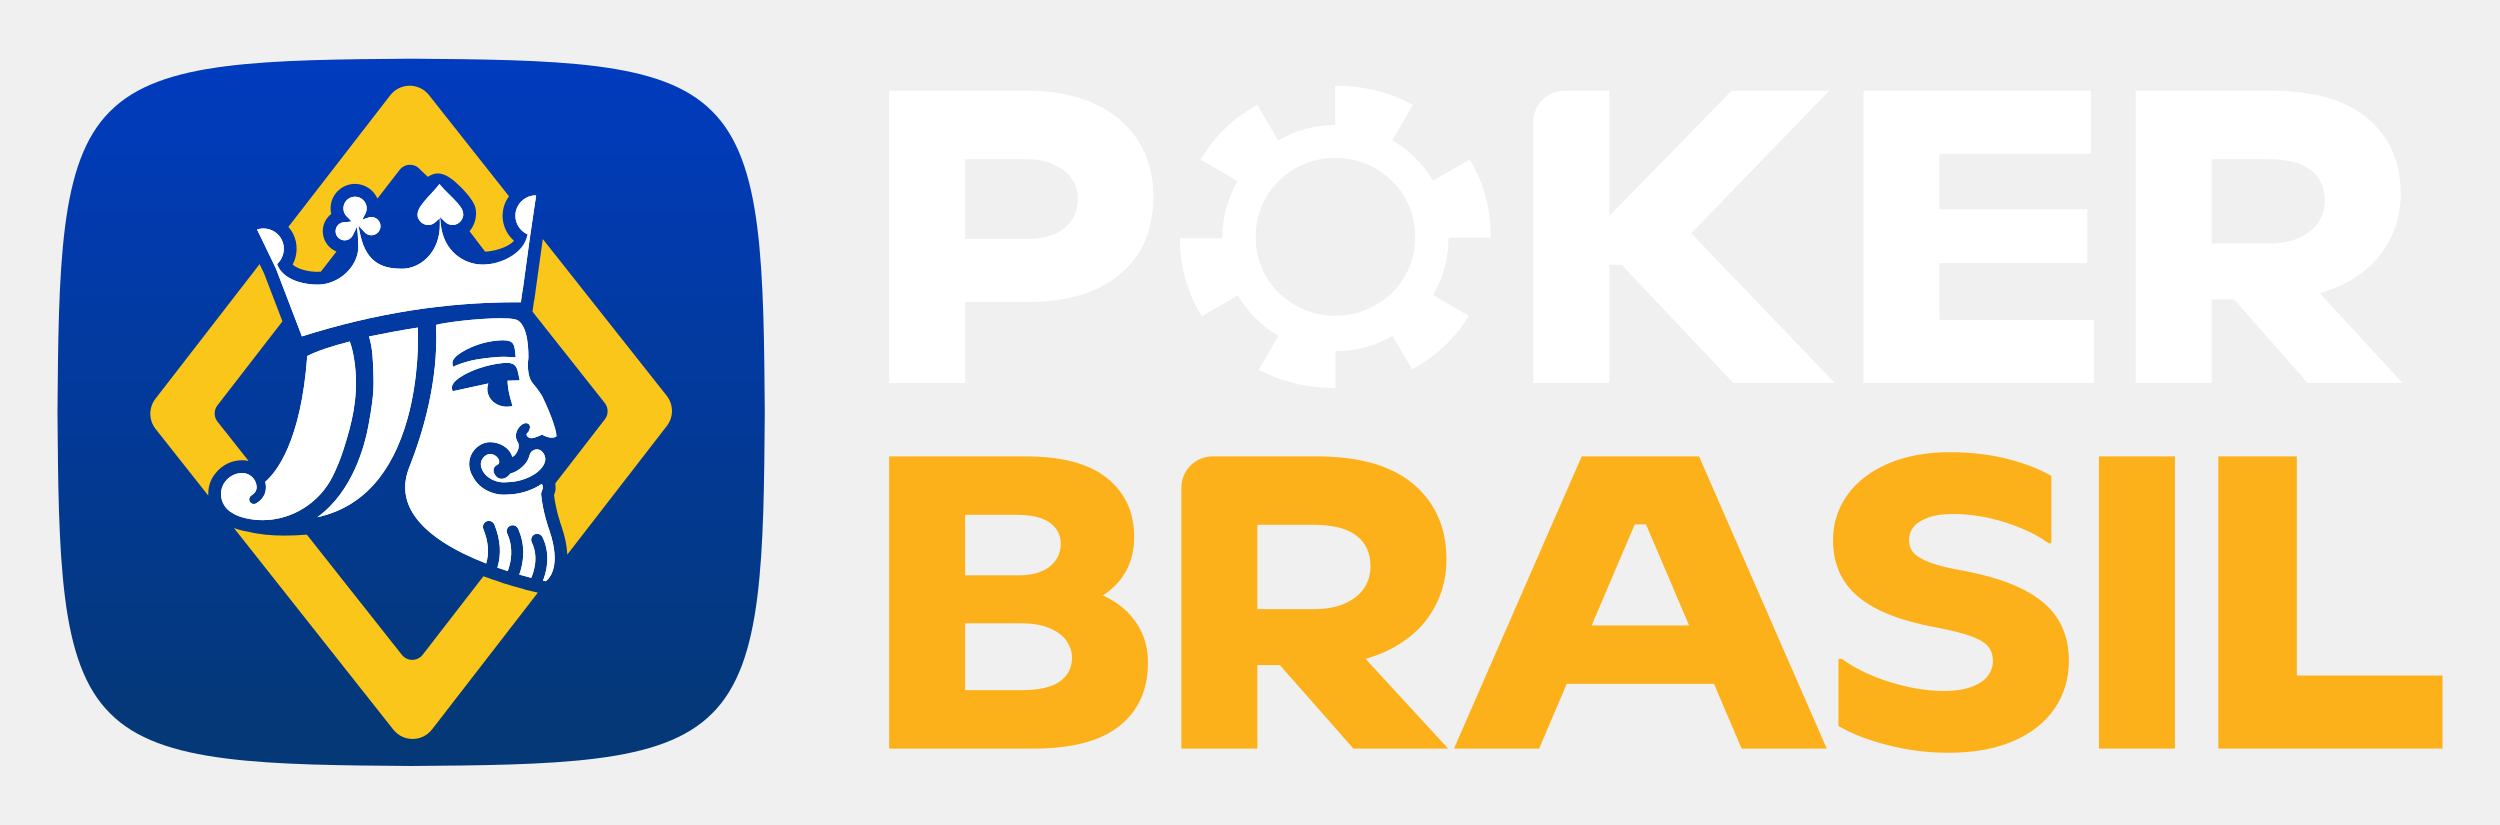
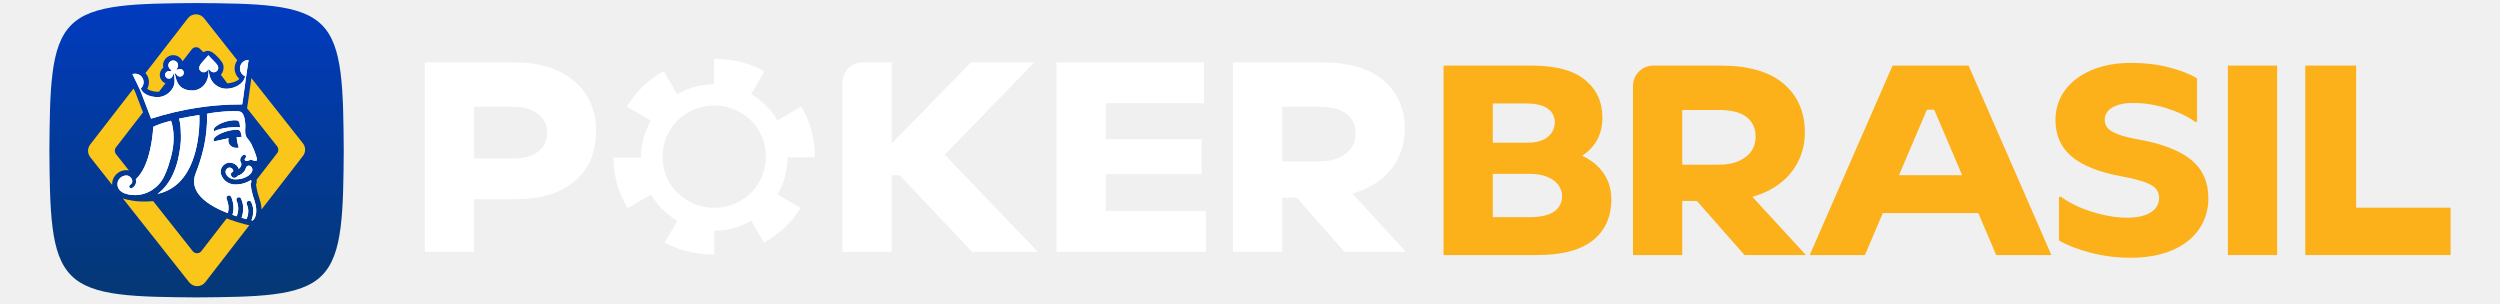
- <svg xmlns="http://www.w3.org/2000/svg" id="Camada_1" viewBox="0 0 5312.68 1752.51">
+ <svg xmlns="http://www.w3.org/2000/svg" id="Camada_1" viewBox="0 0 6796.88 824.86">
  <defs>
    <style>
      .cls-1 {
        fill: #fff;
      }

      .cls-2 {
        fill: #fac61a;
      }

      .cls-3 {
        fill: #fcb11a;
      }

      .cls-4 {
        fill: url(#Gradiente_sem_nome_69);
      }
    </style>
-     <linearGradient id="Gradiente_sem_nome_69" data-name="Gradiente sem nome 69" x1="873.7" y1="1627.79" x2="873.7" y2="124.72" gradientUnits="userSpaceOnUse">
+     <linearGradient id="Gradiente_sem_nome_69" data-name="Gradiente sem nome 69" x1="534.43" y1="808.56" x2="534.43" y2="8.31" gradientUnits="userSpaceOnUse">
      <stop offset=".05" stop-color="#043877" />
      <stop offset="1" stop-color="#013bbf" />
    </linearGradient>
  </defs>
-   <polygon class="cls-1" points="4121.5 559.19 4435.54 559.19 4435.54 444.75 4121.5 444.75 4121.5 326.76 4443.53 326.76 4443.53 192.81 3960.04 192.81 3960.04 813.8 4449.74 813.8 4449.74 679.84 4121.5 679.84 4121.5 559.19" />
-   <path class="cls-1" d="M4903.94,813.8h201.37l-175.59-190.8c15.3-4.28,29.78-9.57,43.41-15.9,41.99-19.52,73.92-46.42,95.81-80.73,21.87-34.29,32.82-72.44,32.82-114.44,0-66.83-23.22-120.05-69.64-159.68-46.44-39.62-115.19-59.44-206.26-59.44h-287.43v620.99h161.46v-177.43h47.83l156.21,177.43ZM4699.9,338.29h119.76c40.81,0,71.11,7.69,90.93,23.07,19.81,15.38,29.72,36.97,29.72,64.76,0,17.16-4.3,32.38-12.87,45.69-8.58,13.31-21.89,24.26-39.92,32.82-18.05,8.58-40.67,12.86-67.87,12.86h-119.76v-179.2Z" />
-   <path class="cls-3" d="M2343.72,1265.35c14.34-9.29,26.48-20.12,36.38-32.49,20.1-25.13,30.16-55.74,30.16-91.82,0-52.03-19.07-93.59-57.22-124.64-38.15-31.05-96.25-46.58-174.32-46.58h-289.2v620.99h306.95c81.62,0,142.52-16.11,182.75-48.35,40.21-32.23,60.32-77.03,60.32-134.4,0-39.62-12.73-73.48-38.15-101.58-15.27-16.86-34.51-30.56-57.67-41.14ZM2050.97,1094.02h108.23c32.52,0,56.47,5.63,71.86,16.85,15.37,11.24,23.06,26.03,23.06,44.36,0,20.12-7.84,36.37-23.51,48.79-15.68,12.42-38.01,18.63-66.98,18.63h-112.67v-128.63ZM2252.35,1447.99c-17.16,12.42-44.36,18.63-81.61,18.63h-119.76v-141.94h119.76c24.24,0,44.49,3.55,60.77,10.64,16.26,7.1,28.08,16.27,35.48,27.5,7.39,11.24,11.09,22.77,11.09,34.6,0,21.29-8.58,38.15-25.73,50.57Z" />
-   <path class="cls-3" d="M2945.2,1384.11c41.99-19.52,73.92-46.42,95.81-80.73,21.87-34.29,32.83-72.44,32.83-114.44,0-66.83-23.22-120.05-69.64-159.68-46.44-39.62-115.19-59.44-206.26-59.44h-220.99c-36.69,0-66.44,29.75-66.44,66.44v554.55h161.46v-177.43h47.83l156.21,177.43h201.37l-175.59-190.8c15.3-4.28,29.78-9.56,43.41-15.9ZM2859.59,1281.65c-18.05,8.58-40.67,12.86-67.87,12.86h-119.76v-179.2h119.76c40.81,0,71.11,7.69,90.93,23.07,19.81,15.39,29.72,36.97,29.72,64.76,0,17.16-4.3,32.38-12.87,45.69-8.58,13.31-21.89,24.26-39.92,32.82Z" />
-   <path class="cls-3" d="M3361.26,969.82l-271.46,620.99h180.97l58.64-137.5h312.98l58.64,137.5h180.97l-271.46-620.99h-249.29ZM3382.38,1329.11l91.55-214.69h23.95l91.55,214.69h-207.06Z" />
-   <path class="cls-3" d="M4341.54,1279.88c-36.67-30.45-92.85-52.78-168.55-66.98-31.36-5.32-55.44-11.23-72.3-17.74-16.86-6.5-28.39-13.44-34.6-20.85-6.21-7.39-9.31-16.41-9.31-27.06,0-10.05,3.11-19.07,9.31-27.06,6.21-7.98,16.41-14.64,30.61-19.96,14.19-5.32,31.63-7.98,52.34-7.98,37.84,0,75.54,6.07,113.11,18.19,37.55,12.13,67.87,26.77,90.93,43.91h6.21v-142.83c-23.66-14.19-54.27-26.17-91.82-35.93-37.56-9.76-78.81-14.64-123.75-14.64-50.28,0-94.19,8.14-131.74,24.4-37.57,16.27-66.4,38.59-86.5,66.98-20.11,28.39-30.16,60.03-30.16,94.92,0,50.87,17.88,91.23,53.67,121.09,35.78,29.87,91.22,51.6,166.34,65.2,31.34,5.92,55.89,12.13,73.63,18.63,17.74,6.52,29.86,13.9,36.37,22.18,6.5,8.29,9.76,18.34,9.76,30.16s-3.55,21.74-10.64,31.49c-7.1,9.76-18.63,17.6-34.6,23.51-15.97,5.92-35.49,8.87-58.55,8.87-35.48,0-73.49-6.21-114-18.63-40.52-12.42-74.96-28.97-103.35-49.68h-7.1v142.83c28.39,16.56,63.57,30.16,105.57,40.81,41.99,10.65,84.57,15.97,127.75,15.97,54.4,0,100.82-8.43,139.28-25.28,38.44-16.86,67.56-40.06,87.38-69.64,19.81-29.57,29.72-62.99,29.72-100.25,0-52.63-18.34-94.17-55-124.64Z" />
-   <rect class="cls-3" x="4460.41" y="969.82" width="161.46" height="620.99" />
-   <polygon class="cls-3" points="4880.91 1435.57 4880.91 969.82 4714.13 969.82 4714.13 1590.81 5190.51 1590.81 5190.51 1435.57 4880.91 1435.57" />
-   <path class="cls-1" d="M3045.56,627.13c21.4-36.57,32.71-78.46,32.71-121.17v-.75h89.57c0-.64.03-1.27.03-1.91,0-59.13-14.35-113.25-43.02-162.34-.5-.85-1.02-1.67-1.52-2.51l-78.03,45.89c-20.96-35.63-50.91-65.47-86.62-86.28l43.82-75.18c-49.58-27.06-104.63-40.65-165.18-40.7l.14,83.39c-42.69.07-84.56,11.45-121.1,32.91l-44.42-75.62c-1.17.64-2.35,1.25-3.52,1.91-49.6,28.01-88.67,66.12-117.25,114.27l78.85,46.02c-21.31,36.51-32.57,78.33-32.57,120.93v.37h-90.44c.48,57.96,14.78,111.07,42.98,159.31,1.28,2.2,2.61,4.34,3.94,6.5l76.36-44.79c20.91,35.66,50.83,65.53,86.52,86.38l-41.87,71.66c48.59,26,102.6,39.04,162.04,39.04.36,0,.71-.01,1.07-.02l-.04-78.05c42.69-.02,84.58-11.35,121.14-32.77l41.63,71.06c1.74-.93,3.48-1.84,5.2-2.81,48.55-27.25,86.97-64.06,115.35-110.41l-75.76-44.33ZM2985.11,587.58c-14.79,25.44-35.35,45.69-61.65,60.77-26.32,15.08-54.86,22.62-85.61,22.62s-59.3-7.54-85.61-22.62c-26.33-15.08-46.88-35.33-61.65-60.77-14.79-25.42-22.18-53.52-22.18-84.28s7.39-58.11,22.18-83.83c14.78-25.73,35.18-46.13,61.21-61.21,26.02-15.08,54.69-22.62,86.05-22.62s59.29,7.54,85.61,22.62c26.31,15.08,46.86,35.35,61.65,60.77,14.78,25.43,22.18,53.53,22.18,84.28s-7.4,58.85-22.18,84.28Z" />
-   <path class="cls-1" d="M2327.31,221.2c-40.52-18.92-88.58-28.39-144.16-28.39h-293.64v620.99h161.46v-172.1h134.84c82.2,0,146.96-19.65,194.28-58.99,47.31-39.33,70.97-94.77,70.97-166.34,0-43.16-10.51-81.75-31.5-115.77-21-34-51.76-60.46-92.26-79.4ZM2262.11,484.67c-18.93,15.38-46.13,23.06-81.62,23.06h-129.52v-169.44h129.52c23.07,0,42.72,3.7,58.99,11.09,16.26,7.4,28.83,17.3,37.7,29.72,8.87,12.42,13.31,26.61,13.31,42.58,0,26.61-9.47,47.61-28.39,62.99Z" />
-   <path class="cls-1" d="M3419.79,562.74h26.45l237.03,251.06h215.57l-304.95-318.14,293.41-302.85h-207.59l-259.93,266.16V192.81h-95.01c-36.7,0-66.44,29.75-66.44,66.44v554.55h161.46v-251.06Z" />
  <g>
-     <path class="cls-4" d="M1625.23,876.26c-1.15,145.73-2.04,284.57-16.07,394.07-14.06,110.52-41.27,191.68-95.72,245.64-53.96,54.45-135.14,81.68-245.66,95.75-109.5,14.04-248.35,14.92-394.08,16.07-145.73-1.15-284.57-2.03-394.07-16.07-110.52-14.06-191.69-41.27-245.64-95.73-54.45-53.96-81.68-135.14-95.75-245.66-14.04-109.5-14.92-248.35-16.07-394.07,1.15-145.73,2.03-284.57,16.07-394.07,14.06-110.52,41.27-191.69,95.72-245.64,53.96-54.45,135.14-81.68,245.66-95.75,109.5-14.04,248.35-14.92,394.07-16.07,145.73,1.15,284.58,2.04,394.07,16.07,110.52,14.06,191.69,41.27,245.64,95.73,54.45,53.96,81.68,135.14,95.75,245.66,14.04,109.5,14.92,248.35,16.07,394.07Z" />
+     <path class="cls-3" d="M4301.36,423.46c11.9-7.71,21.96-16.68,30.17-26.95,16.67-20.84,25.02-46.23,25.02-76.16,0-43.16-15.82-77.63-47.46-103.38-31.64-25.75-79.84-38.63-144.59-38.63h-239.87v515.07h254.59c67.69,0,118.21-13.36,151.58-40.1,33.35-26.73,50.03-63.89,50.03-111.47,0-32.86-10.55-60.95-31.64-84.25-12.67-13.99-28.63-25.35-47.83-34.12ZM4207.92,295.33c12.75,9.32,19.13,21.59,19.13,36.79,0,16.68-6.51,30.17-19.5,40.47-13,10.3-31.53,15.45-55.55,15.45h-93.45v-106.69h89.77c26.97,0,46.84,4.67,59.6,13.98ZM4225.57,574.94c-14.23,10.3-36.79,15.45-67.69,15.45h-99.34v-117.73h99.34c20.11,0,36.9,2.94,50.4,8.83,13.48,5.89,23.29,13.5,29.43,22.81,6.13,9.33,9.2,18.89,9.2,28.7,0,17.66-7.12,31.64-21.34,41.94Z" />
+     <path class="cls-3" d="M4800.24,521.96c34.83-16.19,61.31-38.5,79.47-66.96,18.14-28.44,27.23-60.08,27.23-94.92,0-55.43-19.26-99.58-57.76-132.45-38.52-32.86-95.54-49.3-171.07-49.3h-183.29c-30.44,0-55.11,24.67-55.11,55.11v459.96h133.92v-147.16h39.67l129.57,147.16h167.03l-145.64-158.26c12.69-3.55,24.7-7.93,36.01-13.19ZM4748.37,318.14c16.43,12.76,24.65,30.66,24.65,53.71,0,14.23-3.56,26.86-10.67,37.9-7.12,11.04-18.15,20.12-33.11,27.22-14.97,7.12-33.73,10.67-56.29,10.67h-99.34v-148.63h99.34c33.85,0,58.98,6.38,75.42,19.13Z" />
+     <path class="cls-3" d="M5145.34,178.34l-225.16,515.07h150.1l48.64-114.05h259.6l48.64,114.05h150.1l-225.16-515.07h-206.77ZM5162.85,476.34l75.94-178.07h19.87l75.94,178.07h-171.74Z" />
+     <path class="cls-3" d="M5958.41,435.5c-30.42-25.26-77.02-43.78-139.8-55.55-26.01-4.41-45.99-9.31-59.97-14.72-13.98-5.39-23.55-11.15-28.7-17.29-5.15-6.13-7.73-13.61-7.73-22.44,0-8.34,2.58-15.82,7.73-22.44,5.15-6.62,13.61-12.14,25.39-16.56,11.77-4.41,26.24-6.62,43.41-6.62,31.38,0,62.66,5.04,93.81,15.08,31.15,10.06,56.29,22.2,75.42,36.42h5.15v-118.46c-19.63-11.77-45.01-21.71-76.16-29.8-31.16-8.09-65.37-12.14-102.65-12.14-41.7,0-78.12,6.75-109.27,20.24-31.16,13.5-55.07,32.01-71.74,55.55-16.68,23.55-25.02,49.79-25.02,78.73,0,42.19,14.83,75.67,44.52,100.44,29.67,24.78,75.66,42.8,137.96,54.08,25.99,4.91,46.35,10.06,61.07,15.45,14.72,5.4,24.77,11.53,30.17,18.4,5.39,6.88,8.09,15.21,8.09,25.02s-2.94,18.03-8.83,26.12c-5.89,8.09-15.45,14.6-28.7,19.5-13.25,4.91-29.43,7.36-48.56,7.36-29.43,0-60.96-5.15-94.55-15.45-33.61-10.3-62.18-24.03-85.72-41.2h-5.89v118.46c23.55,13.74,52.73,25.02,87.56,33.85,34.83,8.83,70.14,13.25,105.96,13.25,45.12,0,83.63-6.99,115.52-20.97,31.88-13.98,56.04-33.23,72.48-57.76,16.43-24.52,24.65-52.24,24.65-83.15,0-43.66-15.21-78.11-45.62-103.38Z" />
+     <rect class="cls-3" x="6057" y="178.34" width="133.92" height="515.07" />
+     <polygon class="cls-3" points="6405.78 564.64 6405.78 178.34 6267.44 178.34 6267.44 693.4 6662.57 693.4 6662.57 564.64 6405.78 564.64" />
+   </g>
+   <g>
+     <path class="cls-1" d="M1518.05,193.06c-33.61-15.69-73.47-23.55-119.57-23.55h-243.55v515.07h133.92v-142.75h111.84c68.17,0,121.89-16.3,161.14-48.93,39.24-32.62,58.86-78.61,58.86-137.96,0-35.8-8.72-67.81-26.12-96.02-17.42-28.2-42.93-50.15-76.52-65.85ZM1463.97,411.59c-15.7,12.76-38.26,19.13-67.69,19.13h-107.43v-140.54h107.43c19.13,0,35.43,3.07,48.93,9.2,13.49,6.14,23.91,14.35,31.27,24.65,7.36,10.3,11.04,22.07,11.04,35.32,0,22.07-7.85,39.49-23.55,52.24Z" />
+     <path class="cls-1" d="M2811.96,169.51h-172.18l-215.59,220.76v-220.76h-78.81c-30.44,0-55.11,24.67-55.11,55.11v459.96h133.92v-208.23h21.93l196.6,208.23h178.8l-252.93-263.87,243.37-251.2Z" />
+     <polygon class="cls-1" points="3006.2 473.4 3266.68 473.4 3266.68 378.48 3006.2 378.48 3006.2 280.62 3273.3 280.62 3273.3 169.51 2872.28 169.51 2872.28 684.58 3278.45 684.58 3278.45 573.47 3006.2 573.47 3006.2 473.4" />
+     <path class="cls-1" d="M3655.18,684.58h167.03l-145.64-158.26c12.69-3.55,24.7-7.93,36.01-13.19,34.83-16.19,61.31-38.5,79.47-66.96,18.14-28.44,27.23-60.08,27.23-94.92,0-55.43-19.26-99.58-57.76-132.45-38.52-32.86-95.54-49.3-171.07-49.3h-238.4v515.07h133.92v-147.16h39.67l129.57,147.16ZM3660.7,309.32c16.43,12.76,24.65,30.66,24.65,53.71,0,14.23-3.56,26.86-10.67,37.9-7.12,11.04-18.15,20.12-33.11,27.22-14.97,7.12-33.73,10.67-56.29,10.67h-99.34v-148.63h99.34c33.85,0,58.98,6.38,75.42,19.13Z" />
+     <path class="cls-1" d="M2178.33,289.38l-64.64,38.01c-17.36-29.52-42.17-54.23-71.76-71.48l36.3-62.28c-41.07-22.42-86.67-33.67-136.83-33.72l.11,69.08c-35.36.06-70.05,9.48-100.31,27.26l-36.79-62.65c-.97.53-1.95,1.04-2.91,1.58-41.09,23.2-73.45,54.77-97.13,94.66l65.32,38.12c-17.65,30.24-26.98,64.88-26.98,100.18v.31h-74.92c.4,48.01,12.24,92.01,35.6,131.97,1.06,1.82,2.16,3.6,3.26,5.39l63.25-37.1c17.32,29.54,42.11,54.28,71.67,71.55l-34.69,59.36c40.25,21.54,84.99,32.34,134.23,32.34.3,0,.59-.01.89-.01l-.04-64.66c35.37-.02,70.07-9.41,100.35-27.14l34.49,58.87c1.44-.77,2.88-1.53,4.31-2.33,40.21-22.58,72.04-53.07,95.56-91.46l-62.76-36.72c17.72-30.29,27.09-65,27.09-100.37v-.62h74.2c0-.53.02-1.05.02-1.58,0-48.98-11.88-93.81-35.64-134.48-.41-.7-.85-1.38-1.26-2.08ZM2063.84,495.75c-12.25,21.07-29.28,37.85-51.07,50.34-21.8,12.49-45.45,18.74-70.92,18.74s-49.12-6.25-70.91-18.74c-21.81-12.49-38.83-29.27-51.07-50.34-12.25-21.06-18.37-44.33-18.37-69.81s6.12-48.13,18.37-69.45c12.24-21.31,29.14-38.21,50.71-50.71,21.55-12.49,45.31-18.74,71.28-18.74s49.11,6.25,70.92,18.74c21.79,12.49,38.82,29.28,51.07,50.34,12.24,21.07,18.37,44.34,18.37,69.81s-6.13,48.75-18.37,69.81Z" />
+   </g>
+   <g>
+     <path class="cls-4" d="M934.56,408.44c-.61,77.59-1.08,151.51-8.56,209.81-7.48,58.84-21.98,102.06-50.97,130.78-28.73,28.99-71.95,43.49-130.8,50.98-58.3,7.48-132.22,7.94-209.81,8.56-77.59-.61-151.51-1.08-209.81-8.56-58.84-7.49-102.06-21.98-130.78-50.97-28.99-28.73-43.49-71.95-50.98-130.8-7.48-58.3-7.94-132.22-8.56-209.81.61-77.59,1.08-151.51,8.56-209.81,7.49-58.84,21.97-102.06,50.97-130.78,28.73-28.99,71.95-43.49,130.8-50.98,58.3-7.48,132.22-7.94,209.81-8.56,77.59.61,151.51,1.08,209.81,8.56,58.84,7.49,102.06,21.98,130.78,50.97,28.99,28.73,43.49,71.95,50.98,130.8,7.47,58.3,7.94,132.22,8.56,209.81Z" />
    <g>
-       <path class="cls-2" d="M1092.18,511.62c-12.82,14.58-41.91,22.08-61.28,23.24l-33.2-43.66c.87-.93,1.69-1.9,2.48-2.89,9.08-11.66,14.21-30.52,10.02-47.12-4.51-17.86-29.1-42.53-41.7-53.71-27.98-24.81-44.82-21.16-59.32-11.68l-15.82-14.9c-11.31-14.31-33.06-14.18-44.22.23l-47.05,60.82c-8.12-18.36-26.61-31.16-47.57-31.16-1.05,0-2.13.04-3.2.1-13.87.85-26.57,7.05-35.77,17.45-9.2,10.4-13.79,23.75-12.94,37.63.19,2.92.62,5.83,1.28,8.68-2.25,1.76-4.36,3.74-6.28,5.91-8.23,9.3-12.34,21.27-11.6,33.68,1.14,18.36,12.86,33.74,28.98,40.27l-33.02,42.67c-2.32.31-4.61.48-6.93.48-17.86,0-40.87-4.73-53.17-15.26,10.63-19.76,11.29-44.2,1.67-64.19-2.83-5.87-6.45-11.23-10.71-16l216.5-279.78c20.76-26.83,61.17-27.04,82.22-.43l170.08,215.11c-6.62,8.95-11.14,19.52-12.86,31.05-3.54,23.61,5.42,47.74,23.4,63.47Z" />
-       <path class="cls-2" d="M462.21,896.05l66.07,83.58c-4.3-1.08-8.72-1.63-13.17-1.65h-.27c-22.68,0-43.6,10.38-57.33,28.39-9.61,11.64-14.89,26.57-14.86,41.93-.04.64-.06,1.3-.06,1.96,0,.99.02,1.98.06,2.98l-111.95-141.6c-14.89-18.81-15.01-45.34-.33-64.32l221.27-285.98,9.65,20.03,38.91,101.49-138.18,178.6c-7.9,10.19-7.81,24.46.19,34.59Z" />
-       <path class="cls-2" d="M1142.99,1259.37l-224.91,290.71c-20.76,26.83-61.19,27.04-82.22.43l-338.74-428.4c6.43,2.46,13.52,4.51,21.34,6.2,2.96.62,6.1,1.22,8.89,1.65,22.14,5.48,48.17,8.25,77.4,8.25,14.97,0,30.68-.7,47.28-2.11l202.02,255.51c11.31,14.31,33.06,14.18,44.22-.23l129.09-166.86,8.62,3.08,10.01,3.8,2.07.56.45.12c6.12,2.13,12.4,4.26,18.73,6.31l-.12.29,15.77,4.65,8.39,2.63,1.86.43.43.1c7.15,2.07,14.37,4.07,21.5,5.97l-.19.41,19.25,4.45,5.66,1.41,1.94.35c.43.1.85.19,1.24.27Z" />
-       <path class="cls-2" d="M1417.04,905.19l-211.47,273.29c-.76-16.91-4.47-36.99-12.57-60.72l-.17-.48c-.12-.31-11.56-31.76-15.48-65.52l.17-.45c1.78-4.69,3.6-9.55,3.1-15.63-.04-.41-.06-.83-.06-1.26l-.02-.31c-.06-1.76-.14-4.09-.6-6.76l105.44-136.3c7.9-10.19,7.81-24.46-.19-34.59l-153.58-194.23,3.25-23.24.35-.04,18.28-130.97,263.22,332.89c14.89,18.81,15.03,45.34.35,64.32Z" />
+       <path class="cls-2" d="M650.75,214.3c-6.82,7.76-22.31,11.76-32.63,12.37l-17.68-23.25c.46-.5.9-1.01,1.32-1.54,4.83-6.21,7.57-16.25,5.33-25.09-2.4-9.51-15.49-22.65-22.2-28.59-14.89-13.21-23.86-11.26-31.58-6.22l-8.42-7.93c-6.02-7.62-17.6-7.55-23.54.12l-25.05,32.38c-4.33-9.77-14.17-16.59-25.33-16.59-.56,0-1.13.02-1.71.06-7.39.45-14.14,3.75-19.04,9.29-4.9,5.54-7.34,12.65-6.89,20.03.1,1.55.33,3.1.68,4.62-1.2.94-2.32,1.99-3.35,3.15-4.38,4.95-6.57,11.33-6.17,17.93.61,9.77,6.85,17.96,15.43,21.44l-17.58,22.72c-1.23.16-2.45.25-3.69.25-9.51,0-21.76-2.52-28.31-8.12,5.66-10.52,6.01-23.53.89-34.18-1.51-3.13-3.43-5.98-5.7-8.52l115.27-148.96c11.05-14.29,32.57-14.4,43.78-.23l90.55,114.53c-3.52,4.77-5.93,10.39-6.85,16.53-1.88,12.57,2.88,25.42,12.46,33.79Z" />
+       <path class="cls-2" d="M315.35,418.98l35.18,44.5c-2.29-.57-4.64-.87-7.01-.88h-.14c-12.07,0-23.21,5.53-30.52,15.11-5.12,6.2-7.93,14.14-7.91,22.32-.02.34-.03.69-.03,1.05,0,.53.01,1.06.03,1.59l-59.6-75.39c-7.93-10.02-7.99-24.14-.18-34.24l117.81-152.26,5.14,10.67,20.72,54.03-73.57,95.09c-4.2,5.43-4.16,13.02.1,18.41Z" />
+       <path class="cls-2" d="M677.81,612.41l-119.75,154.78c-11.05,14.29-32.58,14.4-43.78.23l-180.35-228.09c3.42,1.31,7.2,2.4,11.36,3.3,1.57.33,3.25.65,4.73.88,11.79,2.92,25.65,4.39,41.21,4.39,7.97,0,16.33-.37,25.17-1.12l107.56,136.04c6.02,7.62,17.6,7.55,23.54-.12l68.73-88.84,4.59,1.64,5.33,2.03,1.1.3.24.07c3.26,1.13,6.6,2.27,9.97,3.36l-.07.15,8.4,2.48,4.47,1.4.99.23.23.05c3.81,1.1,7.65,2.17,11.45,3.18l-.1.22,10.25,2.37,3.02.75,1.03.19c.23.06.45.1.66.14Z" />
+       <path class="cls-2" d="M823.72,423.84l-112.59,145.5c-.41-9-2.38-19.69-6.69-32.33l-.09-.25c-.07-.17-6.15-16.91-8.24-34.88l.09-.24c.95-2.5,1.92-5.09,1.65-8.32-.02-.22-.03-.44-.03-.67v-.16c-.04-.94-.09-2.18-.33-3.6l56.14-72.57c4.2-5.43,4.16-13.02-.1-18.41l-81.77-103.41,1.73-12.37.19-.02,9.73-69.73,140.14,177.24c7.93,10.02,8,24.14.19,34.24Z" />
    </g>
    <g>
-       <path class="cls-1" d="M586.46,570.95l-21.44-44.56-18.77-38.69c4.33-1.44,8.86-2.16,13.49-2.16,16.69,0,32.1,9.61,39.26,24.49,7.71,15.99,4.62,35.52-7.68,48.6l-2.53,2.7,1.47,3.4c12.83,29.64,53.69,40.15,84.77,40.15,45.24,0,86.44-38.39,86.44-80.54,0-1.81-.62-15.42-.95-22.31l-.07-1.46-1.59-19.28-9.02,18.54c-3.05,6.27-9.25,10.42-16.19,10.85-.41.03-.81.04-1.21.04-10.18,0-18.64-7.97-19.26-18.14-.32-5.15,1.39-10.12,4.81-13.99,3.42-3.87,8.14-6.17,13.29-6.49.38-.02.76-.03,1.14-.03.88,0,1.75.06,2.6.17l12.29-1.72-8.08-8.29c-5.58-4.38-9.03-10.92-9.46-17.94-.41-6.59,1.79-12.95,6.17-17.91,4.39-4.96,10.43-7.92,17.02-8.32.51-.03,1.03-.05,1.54-.05,13.05,0,23.89,10.21,24.69,23.24.27,4.52-.71,9.04-2.85,13.07l-6.61,12.45,13.37-4.47c1.66-.56,3.33-.89,4.96-.99.41-.03.81-.04,1.21-.04,10.18,0,18.65,7.97,19.27,18.14.65,10.63-7.47,19.82-18.11,20.47-.4.03-.81.04-1.2.04-5.25,0-10.35-2.2-14-6.04l-13.81-14.54,4.22,19.6c13.69,63.57,52.55,72.13,88.75,72.13,19.38,0,38.95-8.58,53.69-23.54,17.61-17.88,27.08-43.22,26.66-71.34l-.19-12.56-9.25,8.5c-4.19,3.85-9.61,5.97-15.26,5.97-7.92,0-15.13-4.06-19.29-10.87l-.28-.43c-2.66-3.23-3.59-7.65-2.94-13.37l.2-1.64c.4-2.15,1-4.06,1.86-5.9,4.65-10.63,15.73-22.63,26.44-34.23,6.64-7.2,12.94-14.03,17.88-20.59,6.18,8.01,14.22,15.88,22,23.52,11.2,10.98,22.76,22.32,26.75,32.28.36.86.63,1.71.87,2.57l.2.62.23,1.22c.77,3.85.66,7.19-.33,9.92-2.82,10-11.79,16.89-21.87,16.89-5.86,0-11.43-2.25-15.68-6.34l-11.05-10.65,1.55,15.27c5.83,57.66,49.02,84.91,86.68,85.84.78.02,1.59.03,2.42.03,34.28,0,91.57-15.65,99.34-57.66l.82-4.43-4.14-1.77c-18.21-7.78-28.9-26.8-26.01-46.25,3.15-21.06,21.61-36.95,42.94-36.95.23,0,.47,0,.71,0l-6.34,42.51-7.6,51.95-14.56,106.75-.69,2.61-3.27,23.29c-2.78-.02-5.55-.02-8.33-.02-153.53,0-303.02,23.74-456.94,72.58l-55.15-143.95Z" />
-       <path class="cls-1" d="M674.45,1099.11c75.35-54.23,100.86-153.31,108.43-194.36,6.55-35.51,11.89-67.54,10.89-99.87-.1-3.03-.18-6.14-.26-9.31-.7-26.26-1.48-55.91-9.33-80.6,20.97-4.3,84.71-16.45,103.84-18.82.79,20.77,2.22,105.28-21.52,191.59-32.88,119.59-97.47,190.65-192.05,211.36Z" />
-       <path class="cls-1" d="M558.15,1105.31c-11.38,0-22.81-1.22-33.97-3.61-12.7-2.73-22.63-6.52-30.37-11.59-14.85-8.08-24-23.32-24-39.86l.06-1.04c-.11-9.74,3.01-18.83,8.81-25.72,8.76-11.65,21.93-18.28,36.17-18.28,13.18.07,25.13,8.9,29.05,21.49,1.4,4.48,1.8,8.55,1.2,12.11-.91,5.4-4.46,10.03-10.55,13.78-4.36,2.69-6.17,8.1-4.19,12.57,1.58,3.59,5.14,5.92,9.06,5.92,1.8,0,3.56-.49,5.11-1.42,11.4-6.9,18.15-16.19,20.07-27.59.95-5.7.62-11.82-1-18.22,23.13-19.71,75.88-84.1,89.35-267.29,19-9.94,50.16-20.58,90.28-30.82,7.04,18.07,10.97,44.31,12.31,63.19,4.23,59.53-6.75,108.05-25.83,167.03-6.49,20.05-14.11,38.92-22.67,56.1-28.2,56.65-86.64,93.26-148.87,93.26Z" />
-       <path class="cls-1" d="M1070.55,1025.03c-12.64,0-25.45-4.65-35.14-12.77-10.53-8.81-17.72-23.95-11.09-35.84l.44-.76c4.02-6.59,10.44-10.71,16.75-10.71,7.96,0,15.2,4.69,18.44,11.96,1.46,3.28,1.72,7.97-2.36,10.43-.34.21-.69.39-1.04.58-.84.45-1.6.87-2.32,1.35-2.1,1.38-3.61,3.08-4.48,5.06-1.72,3.87-1.3,8.58,1.19,13.26,2.09,3.94,5.35,7.19,8.71,8.68,1.9.84,3.97,1.27,6.14,1.27,3.19,0,6.6-.96,9.59-2.7,4.11-2.39,7.11-5.7,9.8-8.95,12.86-2.21,29.12-15.6,35.33-26.42,2.2-3.83,3.35-7.37,4.36-10.5,1.58-4.87,2.62-8.08,6.93-11.05,2.78-1.92,5.96-2.94,9.18-2.94,4.56,0,8.78,2,11.89,5.63,4.85,5.68,6.76,11.82,5.69,18.27-2.09,12.62-14.73,24.16-24.92,30.2-14.72,8.72-31.85,14.02-49.54,15.32-3.56.26-8.26.57-13,.62h-.55Z" />
-       <path class="cls-1" d="M1159.76,1235.19c-1.38-.29-3.37-.71-5.89-1.26,6.62-16.45,17.62-54.29-.97-92.46-2.11-4.34-6.6-7.15-11.44-7.15-1.93,0-3.8.43-5.55,1.28-3.05,1.49-5.35,4.07-6.46,7.28-1.11,3.21-.9,6.66.58,9.71,15.46,31.75,3.76,64.14-1.26,75.32-8.32-2.14-16.79-4.45-25.24-6.88,8.59-23.83,14.73-59.5-2.49-97.48-2.06-4.54-6.61-7.47-11.58-7.47-1.82,0-3.59.38-5.25,1.14-3.09,1.4-5.45,3.92-6.64,7.1-1.2,3.17-1.08,6.62.32,9.72,13.77,30.37,8.41,59.73,1.12,79.54-7.45-2.38-14.83-4.86-22-7.37,8.82-28.9,6.76-58.79-6.28-91.34-1.94-4.85-6.57-7.99-11.8-7.99-1.62,0-3.22.31-4.73.92-6.5,2.6-9.67,10.02-7.07,16.52,10.65,26.58,12.63,50.51,6.06,73.07-70.53-27.45-120.24-59.46-147.76-95.15-25.86-33.53-31.15-70.2-15.73-109.01,28.71-72.24,61.92-182.73,57.11-298.86,0,0-.12-2.86-.15-3.81,13.98-4.76,86.45-14.16,137.04-14.16,13.91,0,24.24.74,30.7,2.2,30.86,6.98,28.51,79.69,28.4,82.78-.51,3.52-4.78,36.61,9.61,53.44,12.91,15.1,19.53,26.68,19.59,26.8,22.76,46.71,33.04,82.96,29.83,86.39-2.58,1.37-5.68,2.08-9.14,2.08-9.22,0-18.01-5.01-18.1-5.06l-2.38-1.39-2.56,1.03c-1.17.48-2.39,1-3.65,1.54-5.48,2.35-11.61,4.98-16.8,4.98-1.75,0-3.24-.3-4.58-.9-2.99-1.35-5.3-4.01-5.62-6.44-.2-1.5.45-2.84,1.99-4.1,1.1-.91,1.98-1.97,2.6-3.16,2.95-5.52,3.5-10.02,1.63-13.35-.65-1.15-2.62-3.87-7.01-4.11h-.46c-5.88-.01-13.32,5.71-17.74,13.59-5,8.93-4.95,18.43.14,26.73,6.91,11.27-3.72,25.8-7.19,28.69-1.44,1.2-2.83,2.22-4.18,3.05-5.71-20.56-28.19-31.62-47.25-31.62-14.9,0-29.45,8.69-37.97,22.68-8.74,14.37-8.78,32.39-.11,48.22.23.43.51.85.79,1.27l.2.31c3.71,7.83,9.63,15.45,16.54,21.22,13.68,11.45,31.76,18.01,49.59,18.01h.77c5.4-.06,10.55-.4,14.43-.69,21.14-1.55,41.67-7.91,59.37-18.4,1.29-.77,3.25-1.99,5.58-3.62.5.34.96.74,1.36,1.18,1,1.12,1.14,2.07,1.26,5.33.04.91.07,1.84.15,2.8-.09.23-1.05,2.8-1.42,3.77-1.53,4.09-2.44,6.66-2.19,9.13,3.87,39.07,16.88,74.46,17.44,75.95,26.35,77.14-.28,103.06-7.55,108.43ZM1037.76,814.89c-.54,1.44-.99,2.91-1.33,4.38-2.13,9.26-.32,18.68,5.24,27.22,7.15,10.99,20.74,17.82,35.48,17.82,1.85,0,3.71-.11,5.52-.32l6.51-.76-1.63-6.34-3.27-11.54c-3.37-11.89-5.29-24.11-5.73-36.35.11,0,25.9-.69,25.9-.69l-1.41-6.62c-.36-1.68-.68-3.27-.98-4.78-2.94-14.59-5.21-25.88-24.97-25.88-3.14,0-6.82.25-11.25.78-48.39,5.7-90.69,26.47-102.12,42.46-2.92,4.08-4.01,7.98-3.23,11.6l1.17,5.48,5.51-1.06,70.59-15.4ZM1069.18,723.07c-1.59,0-3.31.04-5.18.13-44.9,2.02-85.79,23.12-98.05,37.58-3.39,4-4.9,7.8-4.48,11.29l.9,7.54,6.95-3.06c.18-.08,18.16-7.9,40.81-12.08,22.29-4.12,49.24-6.31,60.12-6.31.92,0,1.74.02,2.44.05l23.3,1.06-.77-6.59c-.17-1.44-.51-4.55-.51-4.55-1.56-14.55-2.68-25.06-25.54-25.06Z" />
+       <path class="cls-1" d="M381.5,245.89l-11.41-23.72-10-20.6c2.31-.77,4.72-1.15,7.18-1.15,8.89,0,17.09,5.12,20.9,13.04,4.1,8.51,2.46,18.91-4.09,25.87l-1.35,1.44.78,1.81c6.83,15.78,28.58,21.38,45.13,21.38,24.09,0,46.02-20.44,46.02-42.88,0-.96-.33-8.21-.5-11.88l-.04-.77-.85-10.27-4.8,9.87c-1.63,3.34-4.93,5.55-8.62,5.78-.22.01-.43.02-.64.02-5.42,0-9.92-4.24-10.26-9.66-.17-2.74.74-5.39,2.56-7.45,1.82-2.06,4.33-3.28,7.08-3.45.2-.01.4-.02.61-.02.47,0,.93.03,1.39.09l6.54-.92-4.3-4.41c-2.97-2.33-4.81-5.81-5.04-9.55-.22-3.51.95-6.89,3.29-9.53,2.34-2.64,5.55-4.22,9.06-4.43.27-.02.55-.03.82-.03,6.95,0,12.72,5.44,13.14,12.38.15,2.4-.38,4.81-1.52,6.96l-3.52,6.63,7.12-2.38c.89-.3,1.77-.47,2.64-.53.22-.01.43-.02.64-.02,5.42,0,9.93,4.24,10.26,9.66.35,5.66-3.98,10.55-9.64,10.9-.21.01-.43.02-.64.02-2.8,0-5.51-1.17-7.45-3.21l-7.35-7.74,2.25,10.44c7.29,33.84,27.98,38.41,47.25,38.41,10.32,0,20.74-4.57,28.58-12.53,9.38-9.52,14.42-23.01,14.19-37.98l-.1-6.69-4.93,4.52c-2.23,2.05-5.12,3.18-8.13,3.18-4.22,0-8.06-2.16-10.27-5.79l-.15-.23c-1.42-1.72-1.91-4.07-1.57-7.12l.11-.87c.21-1.15.53-2.16.99-3.14,2.48-5.66,8.38-12.05,14.08-18.22,3.53-3.83,6.89-7.47,9.52-10.96,3.29,4.26,7.57,8.46,11.72,12.52,5.96,5.84,12.12,11.88,14.24,17.19.19.46.33.91.46,1.37l.11.33.12.65c.41,2.05.35,3.83-.18,5.28-1.5,5.32-6.28,8.99-11.64,8.99-3.12,0-6.09-1.2-8.35-3.38l-5.88-5.67.82,8.13c3.1,30.7,26.1,45.21,46.15,45.7.42.01.85.02,1.29.02,18.25,0,48.76-8.33,52.89-30.7l.44-2.36-2.21-.94c-9.69-4.14-15.39-14.27-13.85-24.62,1.67-11.21,11.5-19.67,22.86-19.67.12,0,.25,0,.38,0l-3.38,22.63-4.05,27.66-7.75,56.84-.37,1.39-1.74,12.4c-1.48,0-2.96-.01-4.43-.01-81.74,0-161.33,12.64-243.28,38.64l-29.36-76.64Z" />
+       <path class="cls-1" d="M428.35,527.09c40.12-28.87,53.7-81.62,57.73-103.48,3.49-18.91,6.33-35.96,5.8-53.17-.05-1.61-.1-3.27-.14-4.96-.37-13.98-.79-29.77-4.97-42.91,11.16-2.29,45.1-8.76,55.28-10.02.42,11.06,1.18,56.05-11.46,102.01-17.51,63.67-51.89,101.51-102.25,112.53Z" />
+       <path class="cls-1" d="M366.43,530.39c-6.06,0-12.14-.65-18.09-1.92-6.76-1.45-12.05-3.47-16.17-6.17-7.91-4.3-12.78-12.42-12.78-21.22l.03-.55c-.06-5.19,1.6-10.02,4.69-13.69,4.66-6.2,11.67-9.73,19.26-9.73,7.02.04,13.38,4.74,15.47,11.44.75,2.39.96,4.55.64,6.45-.49,2.87-2.38,5.34-5.62,7.34-2.32,1.43-3.28,4.31-2.23,6.69.84,1.91,2.73,3.15,4.82,3.15.96,0,1.9-.26,2.72-.76,6.07-3.68,9.66-8.62,10.68-14.69.51-3.04.33-6.3-.53-9.7,12.31-10.49,40.4-44.78,47.57-142.31,10.12-5.29,26.7-10.96,48.06-16.41,3.75,9.62,5.84,23.59,6.55,33.64,2.25,31.7-3.59,57.53-13.75,88.93-3.45,10.67-7.51,20.72-12.07,29.87-15.02,30.16-46.13,49.66-79.26,49.66Z" />
+       <path class="cls-1" d="M639.24,487.64c-6.73,0-13.55-2.48-18.71-6.8-5.61-4.69-9.44-12.75-5.9-19.08l.23-.4c2.14-3.51,5.56-5.7,8.92-5.7,4.24,0,8.09,2.5,9.82,6.37.78,1.74.92,4.24-1.26,5.55-.18.11-.37.21-.55.31-.45.24-.85.46-1.24.72-1.12.74-1.92,1.64-2.39,2.69-.92,2.06-.69,4.57.63,7.06,1.11,2.1,2.85,3.83,4.64,4.62,1.01.45,2.11.68,3.27.68,1.7,0,3.51-.51,5.1-1.44,2.19-1.27,3.78-3.04,5.22-4.77,6.85-1.18,15.5-8.31,18.81-14.07,1.17-2.04,1.78-3.93,2.32-5.59.84-2.59,1.4-4.3,3.69-5.88,1.48-1.02,3.17-1.56,4.89-1.56,2.43,0,4.68,1.06,6.33,3,2.58,3.02,3.6,6.29,3.03,9.73-1.11,6.72-7.84,12.86-13.27,16.08-7.83,4.64-16.96,7.46-26.37,8.16-1.9.14-4.4.3-6.92.33h-.29Z" />
+       <path class="cls-1" d="M686.74,599.54c-.73-.15-1.79-.38-3.14-.67,3.53-8.76,9.38-28.9-.52-49.23-1.12-2.31-3.52-3.81-6.09-3.81-1.03,0-2.02.23-2.96.68-1.63.79-2.85,2.17-3.44,3.88-.59,1.71-.48,3.54.31,5.17,8.23,16.9,2,34.15-.67,40.1-4.43-1.14-8.94-2.37-13.44-3.66,4.58-12.69,7.84-31.68-1.32-51.9-1.1-2.42-3.52-3.97-6.17-3.97-.97,0-1.91.2-2.8.61-1.64.74-2.9,2.09-3.54,3.78-.64,1.69-.58,3.53.17,5.18,7.33,16.17,4.48,31.8.6,42.35-3.97-1.27-7.9-2.59-11.72-3.93,4.69-15.38,3.6-31.3-3.34-48.63-1.03-2.58-3.5-4.25-6.28-4.25-.86,0-1.71.16-2.52.49-3.46,1.39-5.15,5.33-3.76,8.8,5.67,14.15,6.73,26.89,3.22,38.9-37.55-14.62-64.02-31.66-78.67-50.66-13.77-17.85-16.59-37.38-8.38-58.04,15.28-38.46,32.96-97.29,30.4-159.12,0,0-.06-1.52-.08-2.03,7.44-2.53,46.02-7.54,72.96-7.54,7.41,0,12.91.39,16.34,1.17,16.43,3.72,15.18,42.43,15.12,44.07-.27,1.87-2.55,19.49,5.11,28.45,6.87,8.04,10.4,14.21,10.43,14.27,12.12,24.87,17.59,44.17,15.88,45.99-1.37.73-3.02,1.11-4.87,1.11-4.91,0-9.59-2.67-9.64-2.69l-1.27-.74-1.36.55c-.62.25-1.27.53-1.94.82-2.92,1.25-6.18,2.65-8.95,2.65-.93,0-1.73-.16-2.44-.48-1.59-.72-2.82-2.13-2.99-3.43-.11-.8.24-1.51,1.06-2.18.59-.49,1.05-1.05,1.39-1.68,1.57-2.94,1.87-5.33.87-7.11-.34-.61-1.4-2.06-3.73-2.19h-.25c-3.13,0-7.09,3.04-9.44,7.23-2.66,4.75-2.64,9.81.07,14.23,3.68,6-1.98,13.74-3.83,15.28-.77.64-1.51,1.18-2.22,1.62-3.04-10.95-15.01-16.84-25.16-16.84-7.93,0-15.68,4.63-20.22,12.07-4.66,7.65-4.68,17.25-.06,25.68.12.23.27.45.42.68l.11.16c1.98,4.17,5.13,8.22,8.81,11.3,7.28,6.09,16.91,9.59,26.4,9.59h.41c2.88-.03,5.62-.21,7.68-.36,11.25-.82,22.18-4.21,31.61-9.8.69-.41,1.73-1.06,2.97-1.93.27.18.51.39.73.63.53.6.61,1.1.67,2.84.02.48.04.98.08,1.49-.05.12-.56,1.49-.75,2.01-.82,2.18-1.3,3.55-1.17,4.86,2.06,20.8,8.99,39.64,9.28,40.44,14.03,41.07-.15,54.87-4.02,57.73ZM621.78,375.76c-.29.77-.53,1.55-.71,2.33-1.13,4.93-.17,9.94,2.79,14.49,3.8,5.85,11.04,9.49,18.89,9.49.98,0,1.97-.06,2.94-.17l3.47-.4-.87-3.37-1.74-6.14c-1.79-6.33-2.82-12.83-3.05-19.36.06,0,13.79-.37,13.79-.37l-.75-3.53c-.19-.9-.36-1.74-.52-2.54-1.56-7.77-2.77-13.78-13.29-13.78-1.67,0-3.63.13-5.99.41-25.76,3.03-48.28,14.1-54.37,22.6-1.56,2.17-2.13,4.25-1.72,6.17l.62,2.92,2.93-.56,37.58-8.2ZM638.51,326.88c-.85,0-1.76.02-2.76.07-23.91,1.07-45.68,12.31-52.2,20.01-1.81,2.13-2.61,4.15-2.39,6.01l.48,4.02,3.7-1.63c.1-.04,9.67-4.21,21.73-6.43,11.87-2.19,26.22-3.36,32.01-3.36.49,0,.93,0,1.3.03l12.4.57-.41-3.51c-.09-.77-.27-2.42-.27-2.42-.83-7.75-1.43-13.34-13.6-13.34Z" />
    </g>
    <g>
-       <path class="cls-1" d="M586.46,570.95l-21.44-44.56-18.77-38.69c4.33-1.44,8.86-2.16,13.49-2.16,16.69,0,32.1,9.61,39.26,24.49,7.71,15.99,4.62,35.52-7.68,48.6l-2.53,2.7,1.47,3.4c12.83,29.64,53.69,40.15,84.77,40.15,45.24,0,86.44-38.39,86.44-80.54,0-1.81-.62-15.42-.95-22.31l-.07-1.46-1.59-19.28-9.02,18.54c-3.05,6.27-9.25,10.42-16.19,10.85-.41.03-.81.04-1.21.04-10.18,0-18.64-7.97-19.26-18.14-.32-5.15,1.39-10.12,4.81-13.99,3.42-3.87,8.14-6.17,13.29-6.49.38-.02.76-.03,1.14-.03.88,0,1.75.06,2.6.17l12.29-1.72-8.08-8.29c-5.58-4.38-9.03-10.92-9.46-17.94-.41-6.59,1.79-12.95,6.17-17.91,4.39-4.96,10.43-7.92,17.02-8.32.51-.03,1.03-.05,1.54-.05,13.05,0,23.89,10.21,24.69,23.24.27,4.52-.71,9.04-2.85,13.07l-6.61,12.45,13.37-4.47c1.66-.56,3.33-.89,4.96-.99.41-.03.81-.04,1.21-.04,10.18,0,18.65,7.97,19.27,18.14.65,10.63-7.47,19.82-18.11,20.47-.4.03-.81.04-1.2.04-5.25,0-10.35-2.2-14-6.04l-13.81-14.54,4.22,19.6c13.69,63.57,52.55,72.13,88.75,72.13,19.38,0,38.95-8.58,53.69-23.54,17.61-17.88,27.08-43.22,26.66-71.34l-.19-12.56-9.25,8.5c-4.19,3.85-9.61,5.97-15.26,5.97-7.92,0-15.13-4.06-19.29-10.87l-.28-.43c-2.66-3.23-3.59-7.65-2.94-13.37l.2-1.64c.4-2.15,1-4.06,1.86-5.9,4.65-10.63,15.73-22.63,26.44-34.23,6.64-7.2,12.94-14.03,17.88-20.59,6.18,8.01,14.22,15.88,22,23.52,11.2,10.98,22.76,22.32,26.75,32.28.36.86.63,1.71.87,2.57l.2.62.23,1.22c.77,3.85.66,7.19-.33,9.92-2.82,10-11.79,16.89-21.87,16.89-5.86,0-11.43-2.25-15.68-6.34l-11.05-10.65,1.55,15.27c5.83,57.66,49.02,84.91,86.68,85.84.78.02,1.59.03,2.42.03,34.28,0,87.21-21.32,94.98-63.32l1.04-.54c-18.21-7.78-28.9-26.8-26.01-46.25,3.15-21.06,21.61-36.95,42.94-36.95.23,0,.47,0,.71,0l-6.34,42.51-7.6,51.95-14.56,106.75-.69,2.61-3.27,23.29c-2.78-.02-5.55-.02-8.33-.02-153.53,0-303.02,23.74-456.94,72.58l-55.15-143.95Z" />
-       <path class="cls-1" d="M674.45,1099.11c75.35-54.23,100.86-153.31,108.43-194.36,6.55-35.51,11.89-67.54,10.89-99.87-.1-3.03-.18-6.14-.26-9.31-.7-26.26-1.48-55.91-9.33-80.6,20.97-4.3,84.71-16.45,103.84-18.82.79,20.77,2.22,105.28-21.52,191.59-32.88,119.59-97.47,190.65-192.05,211.36Z" />
-       <path class="cls-1" d="M558.15,1105.31c-11.38,0-22.81-1.22-33.97-3.61-12.7-2.73-22.63-6.52-30.37-11.59-14.85-8.08-24-23.32-24-39.86l.06-1.04c-.11-9.74,3.01-18.83,8.81-25.72,8.76-11.65,21.93-18.28,36.17-18.28,13.18.07,25.13,8.9,29.05,21.49,1.4,4.48,1.8,8.55,1.2,12.11-.91,5.4-4.46,10.03-10.55,13.78-4.36,2.69-6.17,8.1-4.19,12.57,1.58,3.59,5.14,5.92,9.06,5.92,1.8,0,3.56-.49,5.11-1.42,11.4-6.9,18.15-16.19,20.07-27.59.95-5.7.62-11.82-1-18.22,23.13-19.71,75.88-84.1,89.35-267.29,19-9.94,50.16-20.58,90.28-30.82,7.04,18.07,10.97,44.31,12.31,63.19,4.23,59.53-6.75,108.05-25.83,167.03-6.49,20.05-14.11,38.92-22.67,56.1-28.2,56.65-86.64,93.26-148.87,93.26Z" />
-       <path class="cls-1" d="M1070.55,1025.03c-12.64,0-25.45-4.65-35.14-12.77-10.53-8.81-17.72-23.95-11.09-35.84l.44-.76c4.02-6.59,10.44-10.71,16.75-10.71,7.96,0,15.2,4.69,18.44,11.96,1.46,3.28,1.72,7.97-2.36,10.43-.34.21-.69.39-1.04.58-.84.45-1.6.87-2.32,1.35-2.1,1.38-3.61,3.08-4.48,5.06-1.72,3.87-1.3,8.58,1.19,13.26,2.09,3.94,5.35,7.19,8.71,8.68,1.9.84,3.97,1.27,6.14,1.27,3.19,0,6.6-.96,9.59-2.7,4.11-2.39,7.11-5.7,9.8-8.95,12.86-2.21,29.12-15.6,35.33-26.42,2.2-3.83,3.35-7.37,4.36-10.5,1.58-4.87,2.62-8.08,6.93-11.05,2.78-1.92,5.96-2.94,9.18-2.94,4.56,0,8.78,2,11.89,5.63,4.85,5.68,6.76,11.82,5.69,18.27-2.09,12.62-14.73,24.16-24.92,30.2-14.72,8.72-31.85,14.02-49.54,15.32-3.56.26-8.26.57-13,.62h-.55Z" />
-       <path class="cls-1" d="M1159.76,1235.19c-1.38-.29-3.37-.71-5.89-1.26,6.62-16.45,17.62-54.29-.97-92.46-2.11-4.34-6.6-7.15-11.44-7.15-1.93,0-3.8.43-5.55,1.28-3.05,1.49-5.35,4.07-6.46,7.28-1.11,3.21-.9,6.66.58,9.71,15.46,31.75,3.76,64.14-1.26,75.32-8.32-2.14-16.79-4.45-25.24-6.88,8.59-23.83,14.73-59.5-2.49-97.48-2.06-4.54-6.61-7.47-11.58-7.47-1.82,0-3.59.38-5.25,1.14-3.09,1.4-5.45,3.92-6.64,7.1-1.2,3.17-1.08,6.62.32,9.72,13.77,30.37,8.41,59.73,1.12,79.54-7.45-2.38-14.83-4.86-22-7.37,8.82-28.9,6.76-58.79-6.28-91.34-1.94-4.85-6.57-7.99-11.8-7.99-1.62,0-3.22.31-4.73.92-6.5,2.6-9.67,10.02-7.07,16.52,10.65,26.58,12.63,50.51,6.06,73.07-70.53-27.45-120.24-59.46-147.76-95.15-25.86-33.53-31.15-70.2-15.73-109.01,28.71-72.24,61.92-182.73,57.11-298.86,0,0-.12-2.86-.15-3.81,13.98-4.76,86.45-14.16,137.04-14.16,13.91,0,24.24.74,30.7,2.2,30.86,6.98,28.51,79.69,28.4,82.78-.51,3.52-4.78,36.61,9.61,53.44,12.91,15.1,19.53,26.68,19.59,26.8,22.76,46.71,33.04,82.96,29.83,86.39-2.58,1.37-5.68,2.08-9.14,2.08-9.22,0-18.01-5.01-18.1-5.06l-2.38-1.39-2.56,1.03c-1.17.48-2.39,1-3.65,1.54-5.48,2.35-11.61,4.98-16.8,4.98-1.75,0-3.24-.3-4.58-.9-2.99-1.35-5.3-4.01-5.62-6.44-.2-1.5.45-2.84,1.99-4.1,1.1-.91,1.98-1.97,2.6-3.16,2.95-5.52,3.5-10.02,1.63-13.35-.65-1.15-2.62-3.87-7.01-4.11h-.46c-5.88-.01-13.32,5.71-17.74,13.59-5,8.93-4.95,18.43.14,26.73,6.91,11.27-3.72,25.8-7.19,28.69-1.44,1.2-2.83,2.22-4.18,3.05-5.71-20.56-28.19-31.62-47.25-31.62-14.9,0-29.45,8.69-37.97,22.68-8.74,14.37-8.78,32.39-.11,48.22.23.43.51.85.79,1.27l.2.31c3.71,7.83,9.63,15.45,16.54,21.22,13.68,11.45,31.76,18.01,49.59,18.01h.77c5.4-.06,10.55-.4,14.43-.69,21.14-1.55,41.67-7.91,59.37-18.4,1.29-.77,3.25-1.99,5.58-3.62.5.34.96.74,1.36,1.18,1,1.12,1.14,2.07,1.26,5.33.04.91.07,1.84.15,2.8-.09.23-1.05,2.8-1.42,3.77-1.53,4.09-2.44,6.66-2.19,9.13,3.87,39.07,16.88,74.46,17.44,75.95,26.35,77.14-.28,103.06-7.55,108.43ZM1037.76,814.89c-.54,1.44-.99,2.91-1.33,4.38-2.13,9.26-.32,18.68,5.24,27.22,7.15,10.99,20.74,17.82,35.48,17.82,1.85,0,3.71-.11,5.52-.32l6.51-.76-1.63-6.34-3.27-11.54c-3.37-11.89-5.29-24.11-5.73-36.35.11,0,25.9-.69,25.9-.69l-1.41-6.62c-.36-1.68-.68-3.27-.98-4.78-2.94-14.59-5.21-25.88-24.97-25.88-3.14,0-6.82.25-11.25.78-48.39,5.7-90.69,26.47-102.12,42.46-2.92,4.08-4.01,7.98-3.23,11.6l1.17,5.48,5.51-1.06,70.59-15.4ZM1069.18,723.07c-1.59,0-3.31.04-5.18.13-44.9,2.02-85.79,23.12-98.05,37.58-3.39,4-4.9,7.8-4.48,11.29l.9,7.54,6.95-3.06c.18-.08,18.16-7.9,40.81-12.08,22.29-4.12,49.24-6.31,60.12-6.31.92,0,1.74.02,2.44.05l23.3,1.06-.77-6.59c-.17-1.44-.51-4.55-.51-4.55-1.56-14.55-2.68-25.06-25.54-25.06Z" />
+       <path class="cls-1" d="M381.5,245.89l-11.41-23.72-10-20.6c2.31-.77,4.72-1.15,7.18-1.15,8.89,0,17.09,5.12,20.9,13.04,4.1,8.51,2.46,18.91-4.09,25.87l-1.35,1.44.78,1.81c6.83,15.78,28.58,21.38,45.13,21.38,24.09,0,46.02-20.44,46.02-42.88,0-.96-.33-8.21-.5-11.88l-.04-.77-.85-10.27-4.8,9.87c-1.63,3.34-4.93,5.55-8.62,5.78-.22.01-.43.02-.64.02-5.42,0-9.92-4.24-10.26-9.66-.17-2.74.74-5.39,2.56-7.45,1.82-2.06,4.33-3.28,7.08-3.45.2-.01.4-.02.61-.02.47,0,.93.03,1.39.09l6.54-.92-4.3-4.41c-2.97-2.33-4.81-5.81-5.04-9.55-.22-3.51.95-6.89,3.29-9.53,2.34-2.64,5.55-4.22,9.06-4.43.27-.02.55-.03.82-.03,6.95,0,12.72,5.44,13.14,12.38.15,2.4-.38,4.81-1.52,6.96l-3.52,6.63,7.12-2.38c.89-.3,1.77-.47,2.64-.53.22-.01.43-.02.64-.02,5.42,0,9.93,4.24,10.26,9.66.35,5.66-3.98,10.55-9.64,10.9-.21.01-.43.02-.64.02-2.8,0-5.51-1.17-7.45-3.21l-7.35-7.74,2.25,10.44c7.29,33.84,27.98,38.41,47.25,38.41,10.32,0,20.74-4.57,28.58-12.53,9.38-9.52,14.42-23.01,14.19-37.98l-.1-6.69-4.93,4.52c-2.23,2.05-5.12,3.18-8.13,3.18-4.22,0-8.06-2.16-10.27-5.79l-.15-.23c-1.42-1.72-1.91-4.07-1.57-7.12l.11-.87c.21-1.15.53-2.16.99-3.14,2.48-5.66,8.38-12.05,14.08-18.22,3.53-3.83,6.89-7.47,9.52-10.96,3.29,4.26,7.57,8.46,11.72,12.52,5.96,5.84,12.12,11.88,14.24,17.19.19.46.33.91.46,1.37l.11.33.12.65c.41,2.05.35,3.83-.18,5.28-1.5,5.32-6.28,8.99-11.64,8.99-3.12,0-6.09-1.2-8.35-3.38l-5.88-5.67.82,8.13c3.1,30.7,26.1,45.21,46.15,45.7.42.01.85.02,1.29.02,18.25,0,46.43-11.35,50.57-33.71l.55-.29c-9.69-4.14-15.39-14.27-13.85-24.62,1.67-11.21,11.5-19.67,22.86-19.67.12,0,.25,0,.38,0l-3.38,22.63-4.05,27.66-7.75,56.84-.37,1.39-1.74,12.4c-1.48,0-2.96-.01-4.43-.01-81.74,0-161.33,12.64-243.28,38.64l-29.36-76.64Z" />
+       <path class="cls-1" d="M428.35,527.09c40.12-28.87,53.7-81.62,57.73-103.48,3.49-18.91,6.33-35.96,5.8-53.17-.05-1.61-.1-3.27-.14-4.96-.37-13.98-.79-29.77-4.97-42.91,11.16-2.29,45.1-8.76,55.28-10.02.42,11.06,1.18,56.05-11.46,102.01-17.51,63.67-51.89,101.51-102.25,112.53Z" />
+       <path class="cls-1" d="M366.43,530.39c-6.06,0-12.14-.65-18.09-1.92-6.76-1.45-12.05-3.47-16.17-6.17-7.91-4.3-12.78-12.42-12.78-21.22l.03-.55c-.06-5.19,1.6-10.02,4.69-13.69,4.66-6.2,11.67-9.73,19.26-9.73,7.02.04,13.38,4.74,15.47,11.44.75,2.39.96,4.55.64,6.45-.49,2.87-2.38,5.34-5.62,7.34-2.32,1.43-3.28,4.31-2.23,6.69.84,1.91,2.73,3.15,4.82,3.15.96,0,1.9-.26,2.72-.76,6.07-3.68,9.66-8.62,10.68-14.69.51-3.04.33-6.3-.53-9.7,12.31-10.49,40.4-44.78,47.57-142.31,10.12-5.29,26.7-10.96,48.06-16.41,3.75,9.62,5.84,23.59,6.55,33.64,2.25,31.7-3.59,57.53-13.75,88.93-3.45,10.67-7.51,20.72-12.07,29.87-15.02,30.16-46.13,49.66-79.26,49.66Z" />
+       <path class="cls-1" d="M639.24,487.64c-6.73,0-13.55-2.48-18.71-6.8-5.61-4.69-9.44-12.75-5.9-19.08l.23-.4c2.14-3.51,5.56-5.7,8.92-5.7,4.24,0,8.09,2.5,9.82,6.37.78,1.74.92,4.24-1.26,5.55-.18.11-.37.21-.55.31-.45.24-.85.46-1.24.72-1.12.74-1.92,1.64-2.39,2.69-.92,2.06-.69,4.57.63,7.06,1.11,2.1,2.85,3.83,4.64,4.62,1.01.45,2.11.68,3.27.68,1.7,0,3.51-.51,5.1-1.44,2.19-1.27,3.78-3.04,5.22-4.77,6.85-1.18,15.5-8.31,18.81-14.07,1.17-2.04,1.78-3.93,2.32-5.59.84-2.59,1.4-4.3,3.69-5.88,1.48-1.02,3.17-1.56,4.89-1.56,2.43,0,4.68,1.06,6.33,3,2.58,3.02,3.6,6.29,3.03,9.73-1.11,6.72-7.84,12.86-13.27,16.08-7.83,4.64-16.96,7.46-26.37,8.16-1.9.14-4.4.3-6.92.33h-.29Z" />
+       <path class="cls-1" d="M686.74,599.54c-.73-.15-1.79-.38-3.14-.67,3.53-8.76,9.38-28.9-.52-49.23-1.12-2.31-3.52-3.81-6.09-3.81-1.03,0-2.02.23-2.96.68-1.63.79-2.85,2.17-3.44,3.88-.59,1.71-.48,3.54.31,5.17,8.23,16.9,2,34.15-.67,40.1-4.43-1.14-8.94-2.37-13.44-3.66,4.58-12.69,7.84-31.68-1.32-51.9-1.1-2.42-3.52-3.97-6.17-3.97-.97,0-1.91.2-2.8.61-1.64.74-2.9,2.09-3.54,3.78-.64,1.69-.58,3.53.17,5.18,7.33,16.17,4.48,31.8.6,42.35-3.97-1.27-7.9-2.59-11.72-3.93,4.69-15.38,3.6-31.3-3.34-48.63-1.03-2.58-3.5-4.25-6.28-4.25-.86,0-1.71.16-2.52.49-3.46,1.39-5.15,5.33-3.76,8.8,5.67,14.15,6.73,26.89,3.22,38.9-37.55-14.62-64.02-31.66-78.67-50.66-13.77-17.85-16.59-37.38-8.38-58.04,15.28-38.46,32.96-97.29,30.4-159.12,0,0-.06-1.52-.08-2.03,7.44-2.53,46.02-7.54,72.96-7.54,7.41,0,12.91.39,16.34,1.17,16.43,3.72,15.18,42.43,15.12,44.07-.27,1.87-2.55,19.49,5.11,28.45,6.87,8.04,10.4,14.21,10.43,14.27,12.12,24.87,17.59,44.17,15.88,45.99-1.37.73-3.02,1.11-4.87,1.11-4.91,0-9.59-2.67-9.64-2.69l-1.27-.74-1.36.55c-.62.25-1.27.53-1.94.82-2.92,1.25-6.18,2.65-8.95,2.65-.93,0-1.73-.16-2.44-.48-1.59-.72-2.82-2.13-2.99-3.43-.11-.8.24-1.51,1.06-2.18.59-.49,1.05-1.05,1.39-1.68,1.57-2.94,1.87-5.33.87-7.11-.34-.61-1.4-2.06-3.73-2.19h-.25c-3.13,0-7.09,3.04-9.44,7.23-2.66,4.75-2.64,9.81.07,14.23,3.68,6-1.98,13.74-3.83,15.28-.77.64-1.51,1.18-2.22,1.62-3.04-10.95-15.01-16.84-25.16-16.84-7.93,0-15.68,4.63-20.22,12.07-4.66,7.65-4.68,17.25-.06,25.68.12.23.27.45.42.68l.11.16c1.98,4.17,5.13,8.22,8.81,11.3,7.28,6.09,16.91,9.59,26.4,9.59h.41c2.88-.03,5.62-.21,7.68-.36,11.25-.82,22.18-4.21,31.61-9.8.69-.41,1.73-1.06,2.97-1.93.27.18.51.39.73.63.53.6.61,1.1.67,2.84.02.48.04.98.08,1.49-.05.12-.56,1.49-.75,2.01-.82,2.18-1.3,3.55-1.17,4.86,2.06,20.8,8.99,39.64,9.28,40.44,14.03,41.07-.15,54.87-4.02,57.73ZM621.78,375.76c-.29.77-.53,1.55-.71,2.33-1.13,4.93-.17,9.94,2.79,14.49,3.8,5.85,11.04,9.49,18.89,9.49.98,0,1.97-.06,2.94-.17l3.47-.4-.87-3.37-1.74-6.14c-1.79-6.33-2.82-12.83-3.05-19.36.06,0,13.79-.37,13.79-.37l-.75-3.53c-.19-.9-.36-1.74-.52-2.54-1.56-7.77-2.77-13.78-13.29-13.78-1.67,0-3.63.13-5.99.41-25.76,3.03-48.28,14.1-54.37,22.6-1.56,2.17-2.13,4.25-1.72,6.17l.62,2.92,2.93-.56,37.58-8.2ZM638.51,326.88c-.85,0-1.76.02-2.76.07-23.91,1.07-45.68,12.31-52.2,20.01-1.81,2.13-2.61,4.15-2.39,6.01l.48,4.02,3.7-1.63c.1-.04,9.67-4.21,21.73-6.43,11.87-2.19,26.22-3.36,32.01-3.36.49,0,.93,0,1.3.03l12.4.57-.41-3.51c-.09-.77-.27-2.42-.27-2.42-.83-7.75-1.43-13.34-13.6-13.34Z" />
    </g>
  </g>
</svg>
